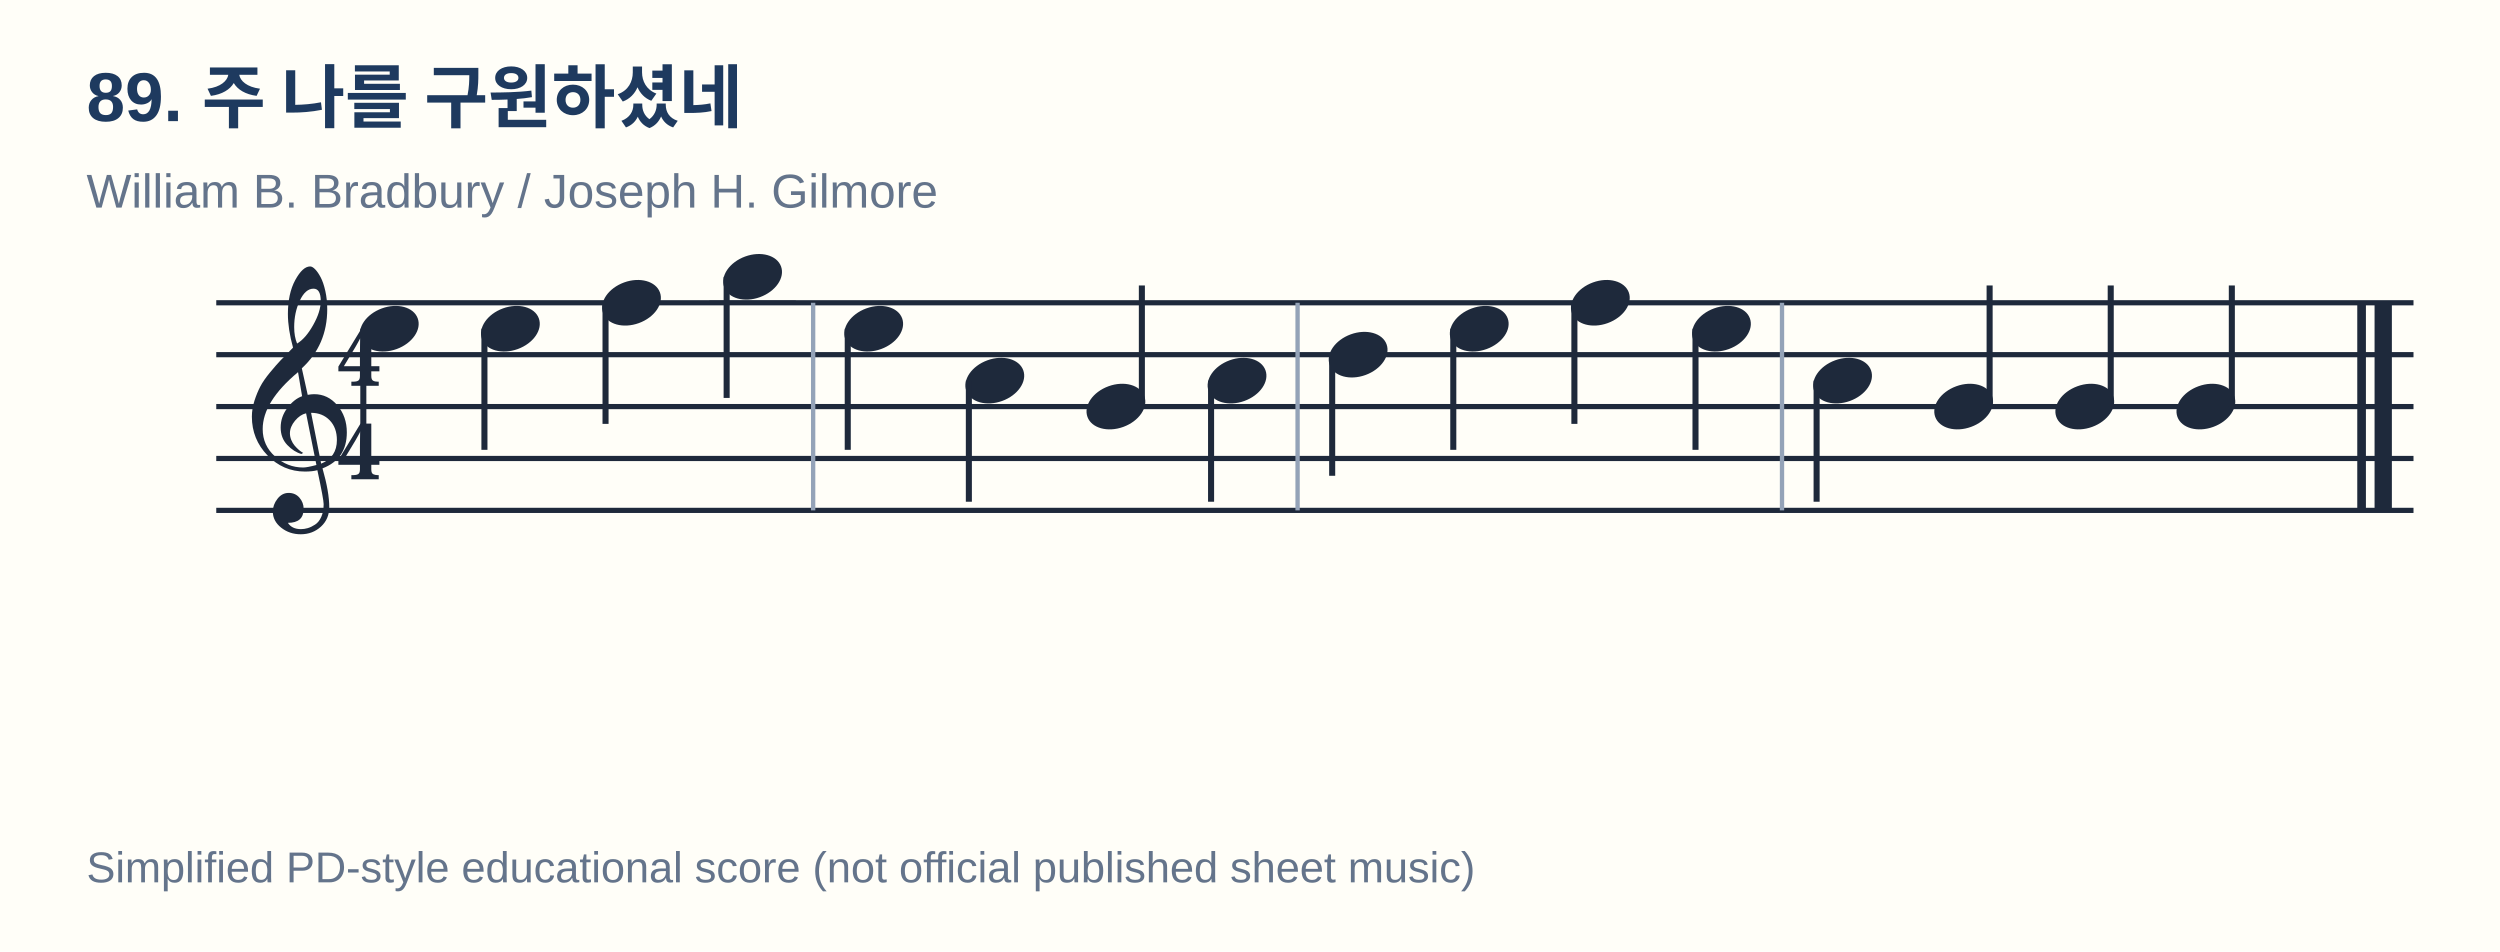
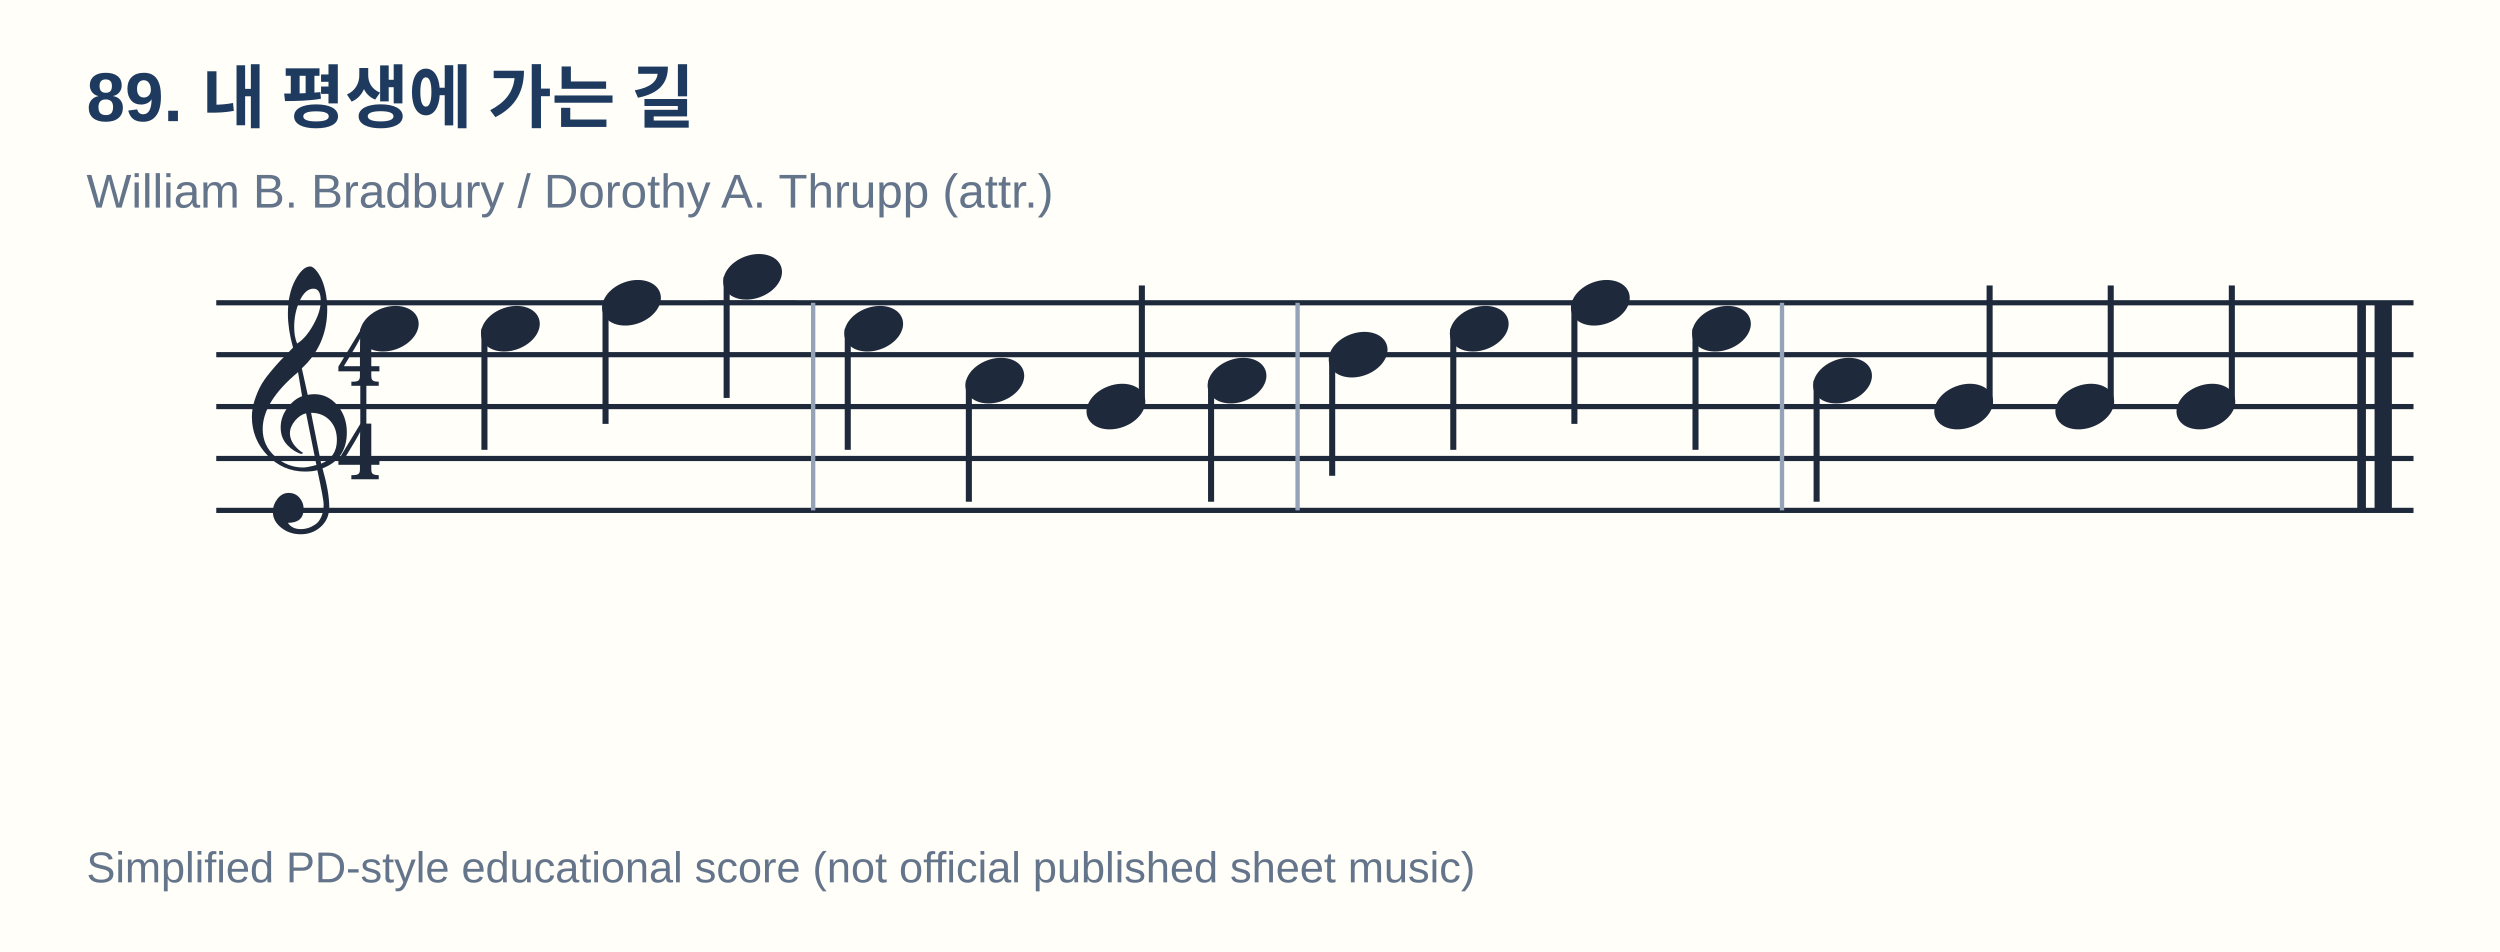
<svg xmlns="http://www.w3.org/2000/svg" width="578" height="220" viewBox="0 0 578 220">
  <rect width="100%" height="100%" fill="#FFFEF8" />
-   <text x="20" y="28" font-family="Malgun Gothic, Arial, sans-serif" font-size="16" font-weight="bold" fill="#1E3A5F">89. 주 나를 구원하셨네</text>
-   <text x="20" y="48" font-family="Arial, sans-serif" font-size="11" fill="#64748B">William B. Bradbury / Joseph H. Gilmore</text>
+   <text x="20" y="28" font-family="Malgun Gothic, Arial, sans-serif" font-size="16" font-weight="bold" fill="#1E3A5F">89. 내 평생에 가는 길</text>
+   <text x="20" y="48" font-family="Arial, sans-serif" font-size="11" fill="#64748B">William B. Bradbury / Dorothy A. Thrupp (attr.)</text>
  <line x1="50" y1="70" x2="558" y2="70" stroke="#1E293B" stroke-width="1.2" />
  <line x1="50" y1="82" x2="558" y2="82" stroke="#1E293B" stroke-width="1.2" />
  <line x1="50" y1="94" x2="558" y2="94" stroke="#1E293B" stroke-width="1.2" />
  <line x1="50" y1="106" x2="558" y2="106" stroke="#1E293B" stroke-width="1.2" />
  <line x1="50" y1="118" x2="558" y2="118" stroke="#1E293B" stroke-width="1.2" />
  <text x="52" y="108.4" font-family="serif" font-size="52" fill="#1E293B">𝄞</text>
  <text x="78" y="89.2" font-family="serif" font-size="18" font-weight="bold" fill="#1E293B">4</text>
  <text x="78" y="110.8" font-family="serif" font-size="18" font-weight="bold" fill="#1E293B">4</text>
  <ellipse cx="90" cy="76.0" rx="7" ry="5" fill="#1E293B" transform="rotate(-20 90 76.0)" />
  <line x1="84" y1="76.0" x2="84" y2="104.0" stroke="#1E293B" stroke-width="1.4" />
  <ellipse cx="118" cy="76.0" rx="7" ry="5" fill="#1E293B" transform="rotate(-20 118 76.0)" />
  <line x1="112" y1="76.0" x2="112" y2="104.0" stroke="#1E293B" stroke-width="1.4" />
  <ellipse cx="146" cy="70.0" rx="7" ry="5" fill="#1E293B" transform="rotate(-20 146 70.0)" />
  <line x1="140" y1="70.0" x2="140" y2="98.0" stroke="#1E293B" stroke-width="1.4" />
  <line x1="164" y1="70.0" x2="184" y2="70.0" stroke="#1E293B" stroke-width="1" />
  <ellipse cx="174" cy="64.0" rx="7" ry="5" fill="#1E293B" transform="rotate(-20 174 64.0)" />
  <line x1="168" y1="64.0" x2="168" y2="92.0" stroke="#1E293B" stroke-width="1.4" />
  <line x1="188.0" y1="70" x2="188.0" y2="118" stroke="#94A3B8" stroke-width="1" />
  <ellipse cx="202" cy="76.0" rx="7" ry="5" fill="#1E293B" transform="rotate(-20 202 76.0)" />
  <line x1="196" y1="76.0" x2="196" y2="104.0" stroke="#1E293B" stroke-width="1.4" />
  <ellipse cx="230" cy="88.0" rx="7" ry="5" fill="#1E293B" transform="rotate(-20 230 88.0)" />
  <line x1="224" y1="88.0" x2="224" y2="116.0" stroke="#1E293B" stroke-width="1.4" />
  <ellipse cx="258" cy="94.0" rx="7" ry="5" fill="#1E293B" transform="rotate(-20 258 94.0)" />
  <line x1="264" y1="94.0" x2="264" y2="66.0" stroke="#1E293B" stroke-width="1.4" />
  <ellipse cx="286" cy="88.0" rx="7" ry="5" fill="#1E293B" transform="rotate(-20 286 88.0)" />
  <line x1="280" y1="88.0" x2="280" y2="116.0" stroke="#1E293B" stroke-width="1.4" />
  <line x1="300.0" y1="70" x2="300.0" y2="118" stroke="#94A3B8" stroke-width="1" />
  <ellipse cx="314" cy="82.0" rx="7" ry="5" fill="#1E293B" transform="rotate(-20 314 82.0)" />
  <line x1="308" y1="82.0" x2="308" y2="110.0" stroke="#1E293B" stroke-width="1.4" />
  <ellipse cx="342" cy="76.0" rx="7" ry="5" fill="#1E293B" transform="rotate(-20 342 76.0)" />
  <line x1="336" y1="76.0" x2="336" y2="104.0" stroke="#1E293B" stroke-width="1.4" />
  <ellipse cx="370" cy="70.0" rx="7" ry="5" fill="#1E293B" transform="rotate(-20 370 70.0)" />
  <line x1="364" y1="70.0" x2="364" y2="98.0" stroke="#1E293B" stroke-width="1.4" />
  <ellipse cx="398" cy="76.0" rx="7" ry="5" fill="#1E293B" transform="rotate(-20 398 76.0)" />
  <line x1="392" y1="76.0" x2="392" y2="104.0" stroke="#1E293B" stroke-width="1.4" />
  <line x1="412.0" y1="70" x2="412.0" y2="118" stroke="#94A3B8" stroke-width="1" />
  <ellipse cx="426" cy="88.0" rx="7" ry="5" fill="#1E293B" transform="rotate(-20 426 88.0)" />
  <line x1="420" y1="88.0" x2="420" y2="116.0" stroke="#1E293B" stroke-width="1.4" />
  <ellipse cx="454" cy="94.0" rx="7" ry="5" fill="#1E293B" transform="rotate(-20 454 94.0)" />
  <line x1="460" y1="94.0" x2="460" y2="66.0" stroke="#1E293B" stroke-width="1.4" />
  <ellipse cx="482" cy="94.0" rx="7" ry="5" fill="#1E293B" transform="rotate(-20 482 94.0)" />
  <line x1="488" y1="94.0" x2="488" y2="66.0" stroke="#1E293B" stroke-width="1.4" />
  <ellipse cx="510" cy="94.0" rx="7" ry="5" fill="#1E293B" transform="rotate(-20 510 94.0)" />
  <line x1="516" y1="94.0" x2="516" y2="66.0" stroke="#1E293B" stroke-width="1.4" />
  <line x1="546" y1="70" x2="546" y2="118" stroke="#1E293B" stroke-width="2" />
  <line x1="551" y1="70" x2="551" y2="118" stroke="#1E293B" stroke-width="4" />
  <text x="20" y="204" font-family="Arial, sans-serif" font-size="10" fill="#64748B">Simplified PD-style educational score (not official published sheet music)</text>
</svg>
